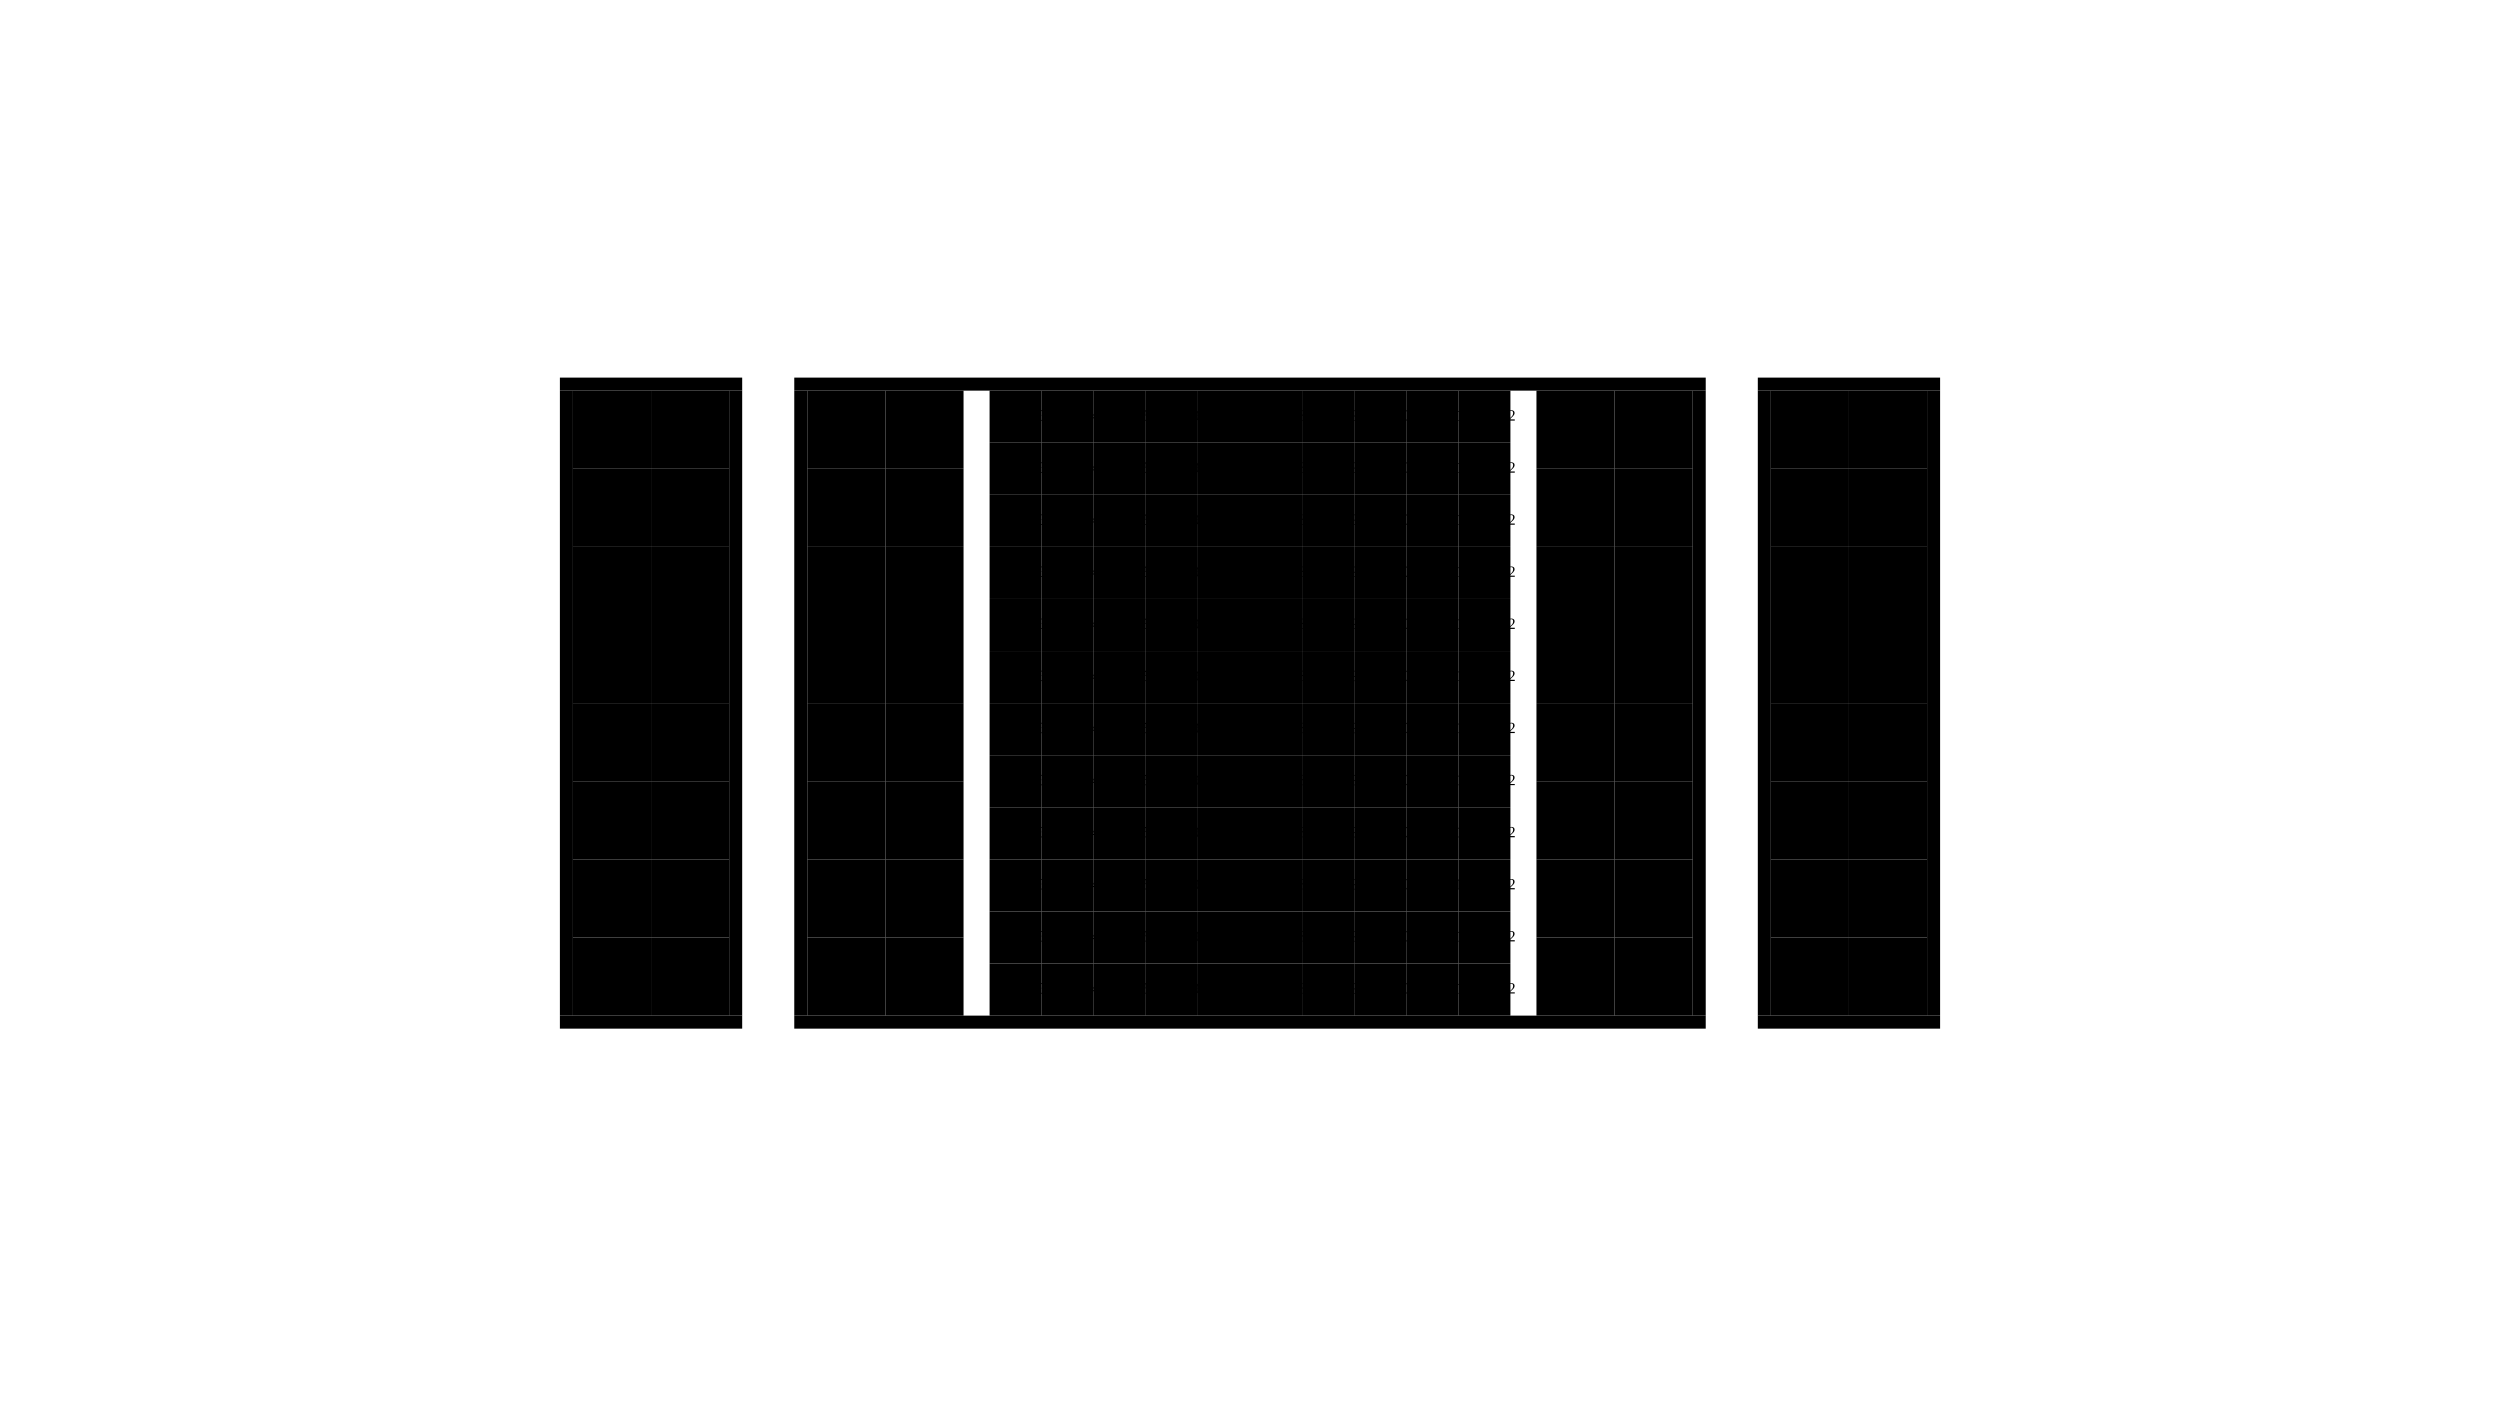
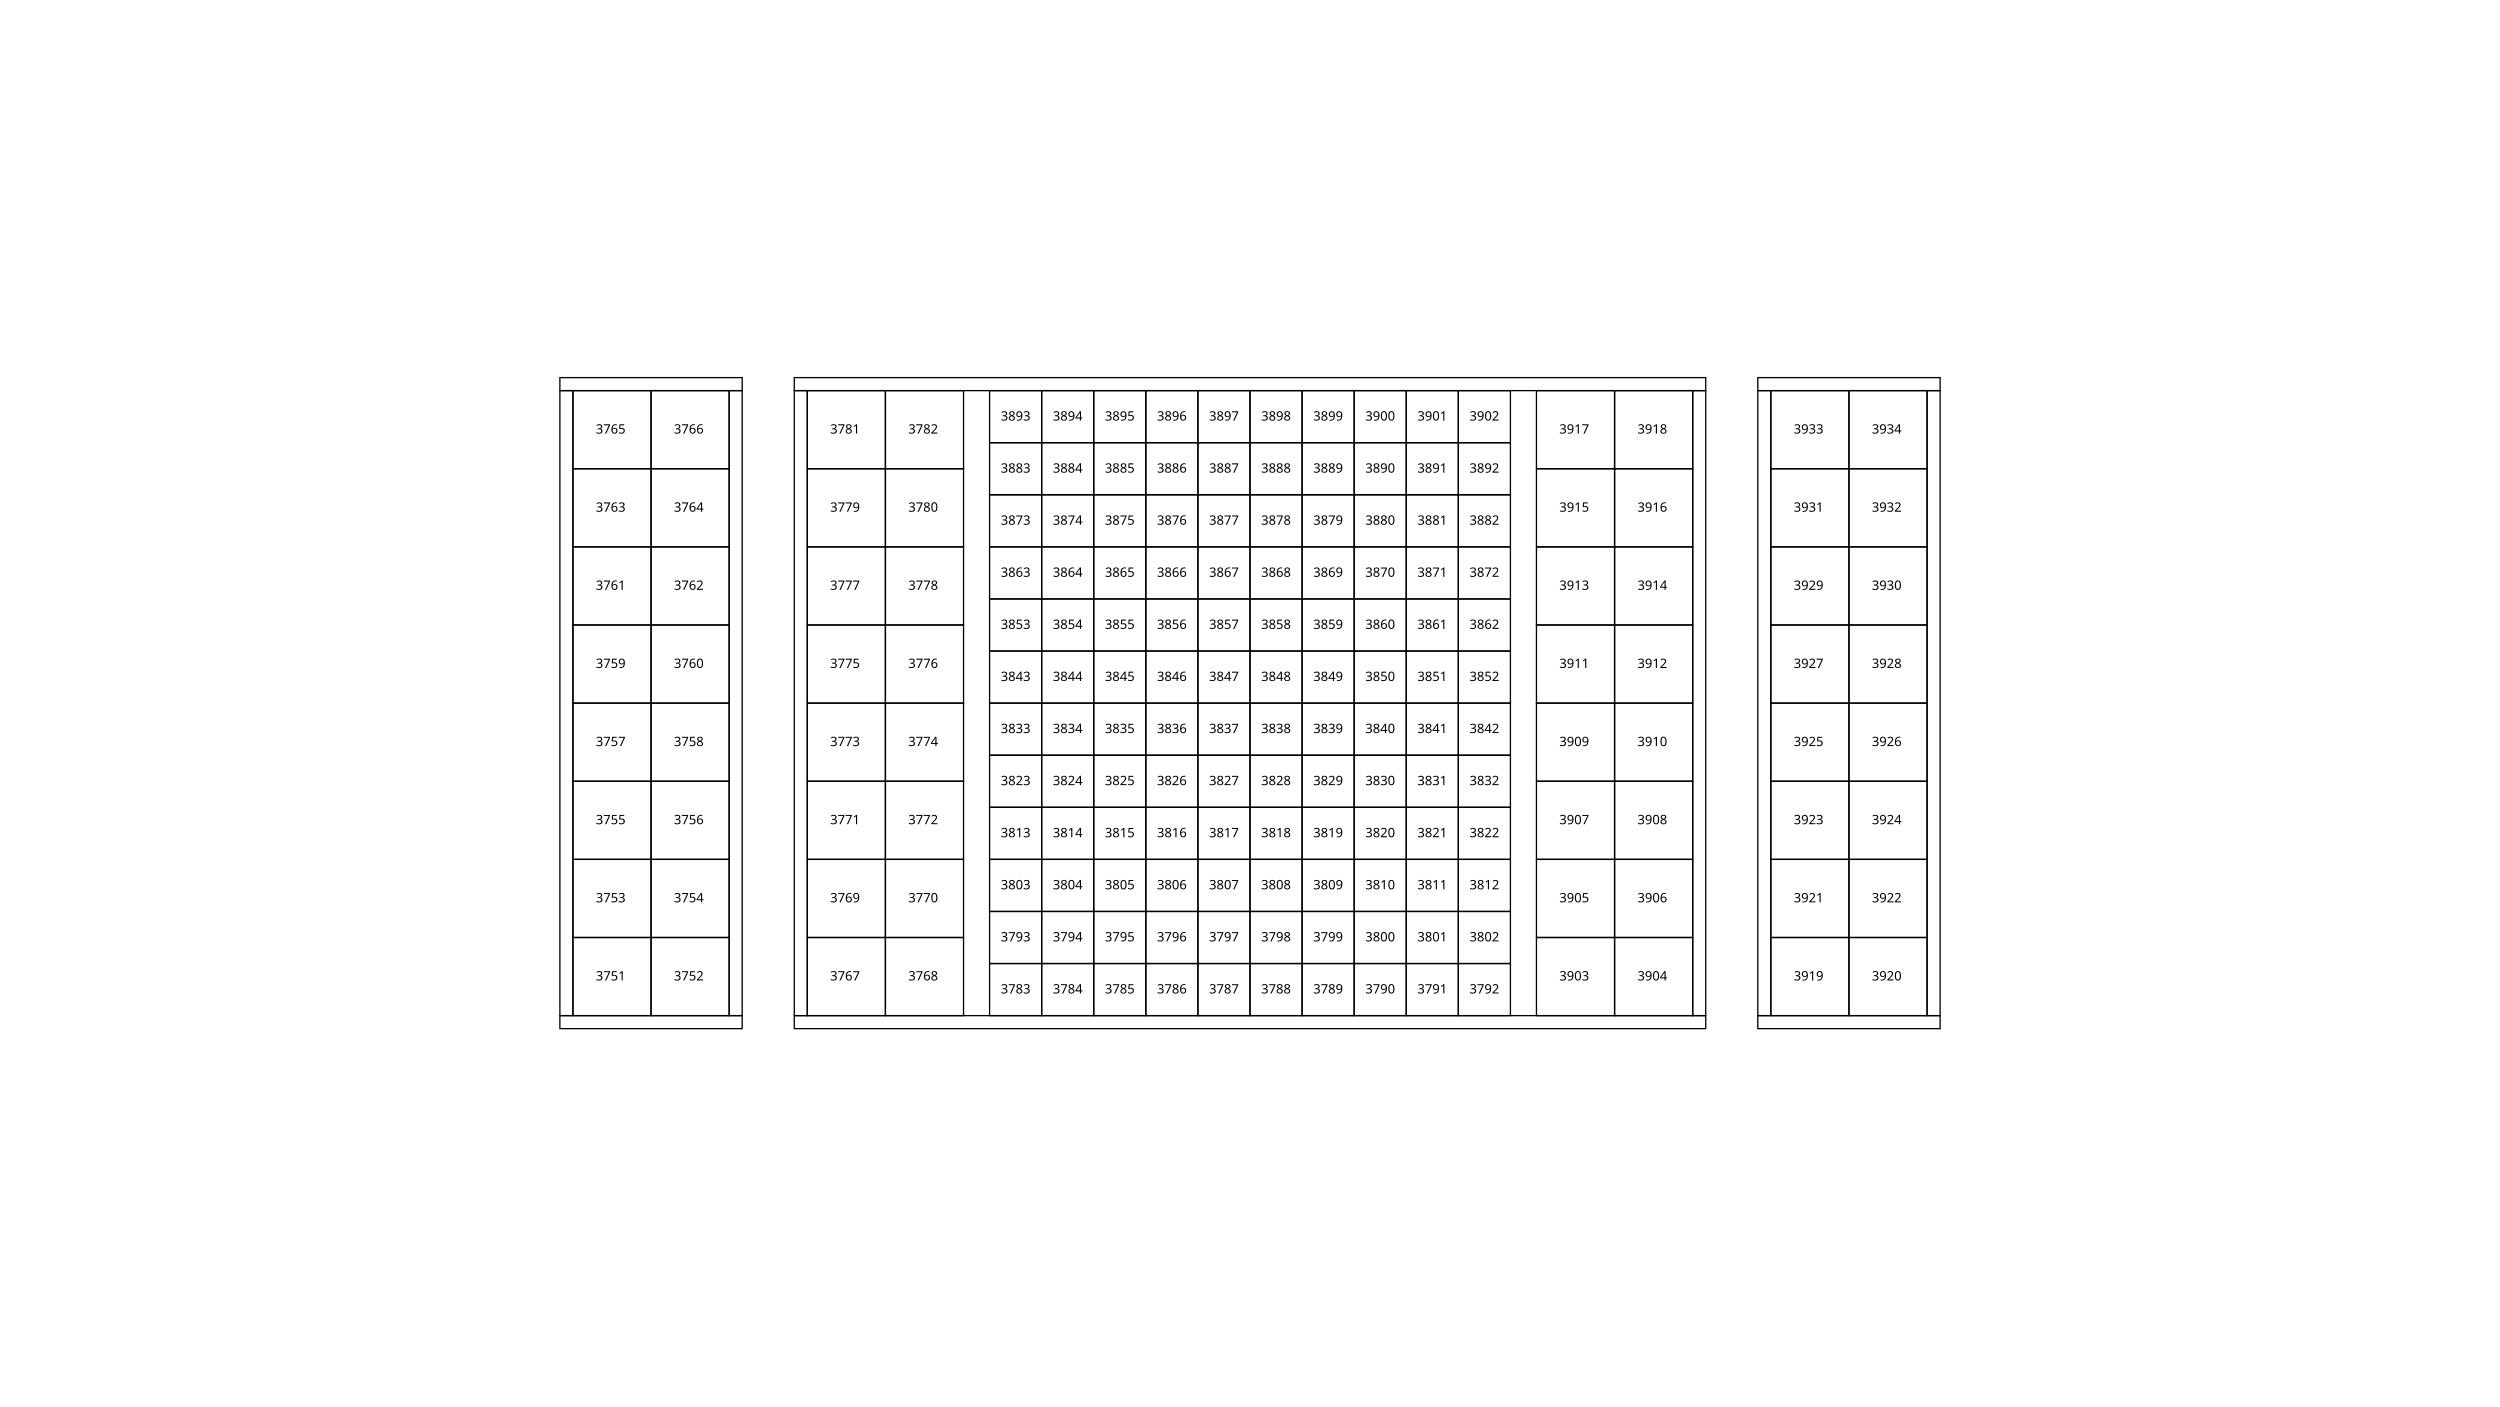
<svg xmlns="http://www.w3.org/2000/svg" height="1080" version="1.1" viewBox="0 0 1920 1080" width="1920">
  <style>
-     .map path {
+     path {
      fill: none;
      stroke-width: 1px;
      stroke: #000;
    }
-     .map text {
+     text {
      font-family: Monaco;
      font-size: 10px;
      text-align: center;
      text-anchor: middle;
    }
  </style>
  <g>
    <path d="m430 300v-10h140v10z" />
    <path d="m430 790v-10h140v10z" />
    <path d="m440 300h-10v480h10z" />
    <path d="m570 300h-10v480h10z" />
    <path d="m1350 300v-10h140v10z" />
    <path d="m1350 790v-10h140v10z" />
    <path d="m1360 300h-10v480h10z" />
    <path d="m1490 300h-10v480h10z" />
    <path d="m610 300v-10h700v10z" />
    <path d="m610 300v480h10v-480z" />
    <path d="m1300 300v480h10v-480z" />
    <path d="m610 790v-10h700v10z" />
  </g>
  <g>
    <path d="m440 780v-60h60v60z" />
    <text x="469" y="753">3751</text>
    <path d="m500 780v-60h60v60z" />
    <text x="529" y="753">3752</text>
    <path d="m440 720v-60h60v60z" />
    <text x="469" y="693">3753</text>
    <path d="m500 720v-60h60v60z" />
    <text x="529" y="693">3754</text>
    <path d="m440 660v-60h60v60z" />
    <text x="469" y="633">3755</text>
    <path d="m500 660v-60h60v60z" />
    <text x="529" y="633">3756</text>
    <path d="m440 600v-60h60v60z" />
    <text x="469" y="573">3757</text>
    <path d="m500 600v-60h60v60z" />
    <text x="529" y="573">3758</text>
    <path d="m440 540v-60h60v60z" />
    <text x="469" y="513">3759</text>
    <path d="m500 540v-60h60v60z" />
    <text x="529" y="513">3760</text>
    <path d="m440 480v-60h60v60z" />
    <text x="469" y="453">3761</text>
    <path d="m500 480v-60h60v60z" />
    <text x="529" y="453">3762</text>
    <path d="m440 420v-60h60v60z" />
    <text x="469" y="393">3763</text>
    <path d="m500 420v-60h60v60z" />
    <text x="529" y="393">3764</text>
    <path d="m440 360v-60h60v60z" />
    <text x="469" y="333">3765</text>
    <path d="m500 360v-60h60v60z" />
    <text x="529" y="333">3766</text>
    <path d="m620 780v-60h60v60z" />
    <text x="649" y="753">3767</text>
    <path d="m680 780v-60h60v60z" />
    <text x="709" y="753">3768</text>
    <path d="m620 720v-60h60v60z" />
    <text x="649" y="693">3769</text>
    <path d="m680 720v-60h60v60z" />
    <text x="709" y="693">3770</text>
    <path d="m620 660v-60h60v60z" />
    <text x="649" y="633">3771</text>
    <path d="m680 660v-60h60v60z" />
    <text x="709" y="633">3772</text>
    <path d="m620 600v-60h60v60z" />
    <text x="649" y="573">3773</text>
    <path d="m680 600v-60h60v60z" />
    <text x="709" y="573">3774</text>
    <path d="m620 540v-60h60v60z" />
    <text x="649" y="513">3775</text>
    <path d="m680 540v-60h60v60z" />
    <text x="709" y="513">3776</text>
    <path d="m620 480v-60h60v60z" />
    <text x="649" y="453">3777</text>
    <path d="m680 480v-60h60v60z" />
    <text x="709" y="453">3778</text>
    <path d="m620 420v-60h60v60z" />
    <text x="649" y="393">3779</text>
    <path d="m680 420v-60h60v60z" />
    <text x="709" y="393">3780</text>
    <path d="m620 360v-60h60v60z" />
    <text x="649" y="333">3781</text>
    <path d="m680 360v-60h60v60z" />
    <text x="709" y="333">3782</text>
    <path d="m760 780v-40h40v40z" />
    <text x="780" y="763">3783</text>
    <path d="m800 780v-40h40v40z" />
    <text x="820" y="763">3784</text>
    <path d="m840 780v-40h40v40z" />
    <text x="860" y="763">3785</text>
    <path d="m880 780v-40h40v40z" />
    <text x="900" y="763">3786</text>
    <path d="m920 780v-40h40v40z" />
    <text x="940" y="763">3787</text>
    <path d="m960 780v-40h40v40z" />
    <text x="980" y="763">3788</text>
    <path d="m1e3 780v-40h40v40z" />
    <text x="1020" y="763">3789</text>
    <path d="m1040 780v-40h40v40z" />
    <text x="1060" y="763">3790</text>
    <path d="m1080 780v-40h40v40z" />
    <text x="1100" y="763">3791</text>
    <path d="m1120 780v-40h40v40z" />
    <text x="1140" y="763">3792</text>
    <path d="m760 740v-40h40v40z" />
    <text x="780" y="723">3793</text>
    <path d="m800 740v-40h40v40z" />
    <text x="820" y="723">3794</text>
    <path d="m840 740v-40h40v40z" />
    <text x="860" y="723">3795</text>
    <path d="m880 740v-40h40v40z" />
    <text x="900" y="723">3796</text>
    <path d="m920 740v-40h40v40z" />
    <text x="940" y="723">3797</text>
    <path d="m960 740v-40h40v40z" />
    <text x="980" y="723">3798</text>
    <path d="m1e3 740v-40h40v40z" />
    <text x="1020" y="723">3799</text>
    <path d="m1040 740v-40h40v40z" />
    <text x="1060" y="723">3800</text>
    <path d="m1080 740v-40h40v40z" />
    <text x="1100" y="723">3801</text>
    <path d="m1120 740v-40h40v40z" />
    <text x="1140" y="723">3802</text>
    <path d="m760 700v-40h40v40z" />
    <text x="780" y="683">3803</text>
    <path d="m800 700v-40h40v40z" />
    <text x="820" y="683">3804</text>
    <path d="m840 700v-40h40v40z" />
    <text x="860" y="683">3805</text>
    <path d="m880 700v-40h40v40z" />
    <text x="900" y="683">3806</text>
    <path d="m920 700v-40h40v40z" />
    <text x="940" y="683">3807</text>
    <path d="m960 700v-40h40v40z" />
    <text x="980" y="683">3808</text>
    <path d="m1e3 700v-40h40v40z" />
    <text x="1020" y="683">3809</text>
    <path d="m1040 700v-40h40v40z" />
    <text x="1060" y="683">3810</text>
    <path d="m1080 700v-40h40v40z" />
    <text x="1100" y="683">3811</text>
    <path d="m1120 700v-40h40v40z" />
    <text x="1140" y="683">3812</text>
    <path d="m760 660v-40h40v40z" />
    <text x="780" y="643">3813</text>
    <path d="m800 660v-40h40v40z" />
    <text x="820" y="643">3814</text>
    <path d="m840 660v-40h40v40z" />
    <text x="860" y="643">3815</text>
    <path d="m880 660v-40h40v40z" />
    <text x="900" y="643">3816</text>
    <path d="m920 660v-40h40v40z" />
    <text x="940" y="643">3817</text>
    <path d="m960 660v-40h40v40z" />
    <text x="980" y="643">3818</text>
    <path d="m1e3 660v-40h40v40z" />
    <text x="1020" y="643">3819</text>
    <path d="m1040 660v-40h40v40z" />
    <text x="1060" y="643">3820</text>
    <path d="m1080 660v-40h40v40z" />
    <text x="1100" y="643">3821</text>
    <path d="m1120 660v-40h40v40z" />
    <text x="1140" y="643">3822</text>
    <path d="m760 620v-40h40v40z" />
    <text x="780" y="603">3823</text>
    <path d="m800 620v-40h40v40z" />
    <text x="820" y="603">3824</text>
    <path d="m840 620v-40h40v40z" />
    <text x="860" y="603">3825</text>
    <path d="m880 620v-40h40v40z" />
    <text x="900" y="603">3826</text>
    <path d="m920 620v-40h40v40z" />
    <text x="940" y="603">3827</text>
    <path d="m960 620v-40h40v40z" />
    <text x="980" y="603">3828</text>
    <path d="m1e3 620v-40h40v40z" />
    <text x="1020" y="603">3829</text>
    <path d="m1040 620v-40h40v40z" />
    <text x="1060" y="603">3830</text>
    <path d="m1080 620v-40h40v40z" />
    <text x="1100" y="603">3831</text>
    <path d="m1120 620v-40h40v40z" />
    <text x="1140" y="603">3832</text>
    <path d="m760 580v-40h40v40z" />
    <text x="780" y="563">3833</text>
    <path d="m800 580v-40h40v40z" />
    <text x="820" y="563">3834</text>
    <path d="m840 580v-40h40v40z" />
    <text x="860" y="563">3835</text>
    <path d="m880 580v-40h40v40z" />
    <text x="900" y="563">3836</text>
    <path d="m920 580v-40h40v40z" />
    <text x="940" y="563">3837</text>
    <path d="m960 580v-40h40v40z" />
    <text x="980" y="563">3838</text>
    <path d="m1e3 580v-40h40v40z" />
    <text x="1020" y="563">3839</text>
    <path d="m1040 580v-40h40v40z" />
    <text x="1060" y="563">3840</text>
    <path d="m1080 580v-40h40v40z" />
    <text x="1100" y="563">3841</text>
    <path d="m1120 580v-40h40v40z" />
    <text x="1140" y="563">3842</text>
    <path d="m760 540v-40h40v40z" />
    <text x="780" y="523">3843</text>
    <path d="m800 540v-40h40v40z" />
    <text x="820" y="523">3844</text>
    <path d="m840 540v-40h40v40z" />
    <text x="860" y="523">3845</text>
    <path d="m880 540v-40h40v40z" />
    <text x="900" y="523">3846</text>
    <path d="m920 540v-40h40v40z" />
    <text x="940" y="523">3847</text>
    <path d="m960 540v-40h40v40z" />
    <text x="980" y="523">3848</text>
    <path d="m1e3 540v-40h40v40z" />
    <text x="1020" y="523">3849</text>
    <path d="m1040 540v-40h40v40z" />
    <text x="1060" y="523">3850</text>
    <path d="m1080 540v-40h40v40z" />
    <text x="1100" y="523">3851</text>
    <path d="m1120 540v-40h40v40z" />
    <text x="1140" y="523">3852</text>
    <path d="m760 500v-40h40v40z" />
    <text x="780" y="483">3853</text>
    <path d="m800 500v-40h40v40z" />
    <text x="820" y="483">3854</text>
    <path d="m840 500v-40h40v40z" />
    <text x="860" y="483">3855</text>
    <path d="m880 500v-40h40v40z" />
    <text x="900" y="483">3856</text>
    <path d="m920 500v-40h40v40z" />
    <text x="940" y="483">3857</text>
    <path d="m960 500v-40h40v40z" />
    <text x="980" y="483">3858</text>
    <path d="m1e3 500v-40h40v40z" />
    <text x="1020" y="483">3859</text>
    <path d="m1040 500v-40h40v40z" />
    <text x="1060" y="483">3860</text>
    <path d="m1080 500v-40h40v40z" />
    <text x="1100" y="483">3861</text>
    <path d="m1120 500v-40h40v40z" />
    <text x="1140" y="483">3862</text>
    <path d="m760 460v-40h40v40z" />
    <text x="780" y="443">3863</text>
    <path d="m800 460v-40h40v40z" />
    <text x="820" y="443">3864</text>
    <path d="m840 460v-40h40v40z" />
    <text x="860" y="443">3865</text>
    <path d="m880 460v-40h40v40z" />
    <text x="900" y="443">3866</text>
    <path d="m920 460v-40h40v40z" />
    <text x="940" y="443">3867</text>
    <path d="m960 460v-40h40v40z" />
    <text x="980" y="443">3868</text>
    <path d="m1e3 460v-40h40v40z" />
    <text x="1020" y="443">3869</text>
    <path d="m1040 460v-40h40v40z" />
    <text x="1060" y="443">3870</text>
    <path d="m1080 460v-40h40v40z" />
    <text x="1100" y="443">3871</text>
    <path d="m1120 460v-40h40v40z" />
    <text x="1140" y="443">3872</text>
    <path d="m760 420v-40h40v40z" />
    <text x="780" y="403">3873</text>
    <path d="m800 420v-40h40v40z" />
    <text x="820" y="403">3874</text>
    <path d="m840 420v-40h40v40z" />
    <text x="860" y="403">3875</text>
    <path d="m880 420v-40h40v40z" />
    <text x="900" y="403">3876</text>
    <path d="m920 420v-40h40v40z" />
    <text x="940" y="403">3877</text>
    <path d="m960 420v-40h40v40z" />
    <text x="980" y="403">3878</text>
    <path d="m1e3 420v-40h40v40z" />
    <text x="1020" y="403">3879</text>
    <path d="m1040 420v-40h40v40z" />
    <text x="1060" y="403">3880</text>
    <path d="m1080 420v-40h40v40z" />
    <text x="1100" y="403">3881</text>
    <path d="m1120 420v-40h40v40z" />
    <text x="1140" y="403">3882</text>
    <path d="m760 380v-40h40v40z" />
    <text x="780" y="363">3883</text>
    <path d="m800 380v-40h40v40z" />
    <text x="820" y="363">3884</text>
    <path d="m840 380v-40h40v40z" />
    <text x="860" y="363">3885</text>
    <path d="m880 380v-40h40v40z" />
    <text x="900" y="363">3886</text>
    <path d="m920 380v-40h40v40z" />
    <text x="940" y="363">3887</text>
    <path d="m960 380v-40h40v40z" />
    <text x="980" y="363">3888</text>
    <path d="m1e3 380v-40h40v40z" />
    <text x="1020" y="363">3889</text>
    <path d="m1040 380v-40h40v40z" />
    <text x="1060" y="363">3890</text>
    <path d="m1080 380v-40h40v40z" />
    <text x="1100" y="363">3891</text>
    <path d="m1120 380v-40h40v40z" />
    <text x="1140" y="363">3892</text>
    <path d="m760 340v-40h40v40z" />
    <text x="780" y="323">3893</text>
    <path d="m800 340v-40h40v40z" />
    <text x="820" y="323">3894</text>
    <path d="m840 340v-40h40v40z" />
    <text x="860" y="323">3895</text>
    <path d="m880 340v-40h40v40z" />
    <text x="900" y="323">3896</text>
    <path d="m920 340v-40h40v40z" />
    <text x="940" y="323">3897</text>
    <path d="m960 340v-40h40v40z" />
    <text x="980" y="323">3898</text>
    <path d="m1e3 340v-40h40v40z" />
    <text x="1020" y="323">3899</text>
    <path d="m1040 340v-40h40v40z" />
    <text x="1060" y="323">3900</text>
    <path d="m1080 340v-40h40v40z" />
    <text x="1100" y="323">3901</text>
    <path d="m1120 340v-40h40v40z" />
    <text x="1140" y="323">3902</text>
    <path d="m1180 780v-60h60v60z" />
    <text x="1209" y="753">3903</text>
    <path d="m1240 780v-60h60v60z" />
    <text x="1269" y="753">3904</text>
    <path d="m1180 720v-60h60v60z" />
    <text x="1209" y="693">3905</text>
    <path d="m1240 720v-60h60v60z" />
    <text x="1269" y="693">3906</text>
    <path d="m1180 660v-60h60v60z" />
    <text x="1209" y="633">3907</text>
    <path d="m1240 660v-60h60v60z" />
    <text x="1269" y="633">3908</text>
    <path d="m1180 600v-60h60v60z" />
    <text x="1209" y="573">3909</text>
    <path d="m1240 600v-60h60v60z" />
    <text x="1269" y="573">3910</text>
    <path d="m1180 540v-60h60v60z" />
    <text x="1209" y="513">3911</text>
    <path d="m1240 540v-60h60v60z" />
    <text x="1269" y="513">3912</text>
    <path d="m1180 480v-60h60v60z" />
    <text x="1209" y="453">3913</text>
    <path d="m1240 480v-60h60v60z" />
    <text x="1269" y="453">3914</text>
    <path d="m1180 420v-60h60v60z" />
    <text x="1209" y="393">3915</text>
    <path d="m1240 420v-60h60v60z" />
    <text x="1269" y="393">3916</text>
    <path d="m1180 360v-60h60v60z" />
    <text x="1209" y="333">3917</text>
    <path d="m1240 360v-60h60v60z" />
    <text x="1269" y="333">3918</text>
    <path d="m1360 780v-60h60v60z" />
    <text x="1389" y="753">3919</text>
    <path d="m1420 780v-60h60v60z" />
    <text x="1449" y="753">3920</text>
    <path d="m1360 720v-60h60v60z" />
    <text x="1389" y="693">3921</text>
    <path d="m1420 720v-60h60v60z" />
    <text x="1449" y="693">3922</text>
    <path d="m1360 660v-60h60v60z" />
    <text x="1389" y="633">3923</text>
    <path d="m1420 660v-60h60v60z" />
    <text x="1449" y="633">3924</text>
    <path d="m1360 600v-60h60v60z" />
    <text x="1389" y="573">3925</text>
    <path d="m1420 600v-60h60v60z" />
    <text x="1449" y="573">3926</text>
    <path d="m1360 540v-60h60v60z" />
    <text x="1389" y="513">3927</text>
    <path d="m1420 540v-60h60v60z" />
    <text x="1449" y="513">3928</text>
    <path d="m1360 480v-60h60v60z" />
    <text x="1389" y="453">3929</text>
    <path d="m1420 480v-60h60v60z" />
    <text x="1449" y="453">3930</text>
    <path d="m1360 420v-60h60v60z" />
    <text x="1389" y="393">3931</text>
    <path d="m1420 420v-60h60v60z" />
    <text x="1449" y="393">3932</text>
    <path d="m1360 360v-60h60v60z" />
    <text x="1389" y="333">3933</text>
    <path d="m1420 360v-60h60v60z" />
    <text x="1449" y="333">3934</text>
  </g>
</svg>
